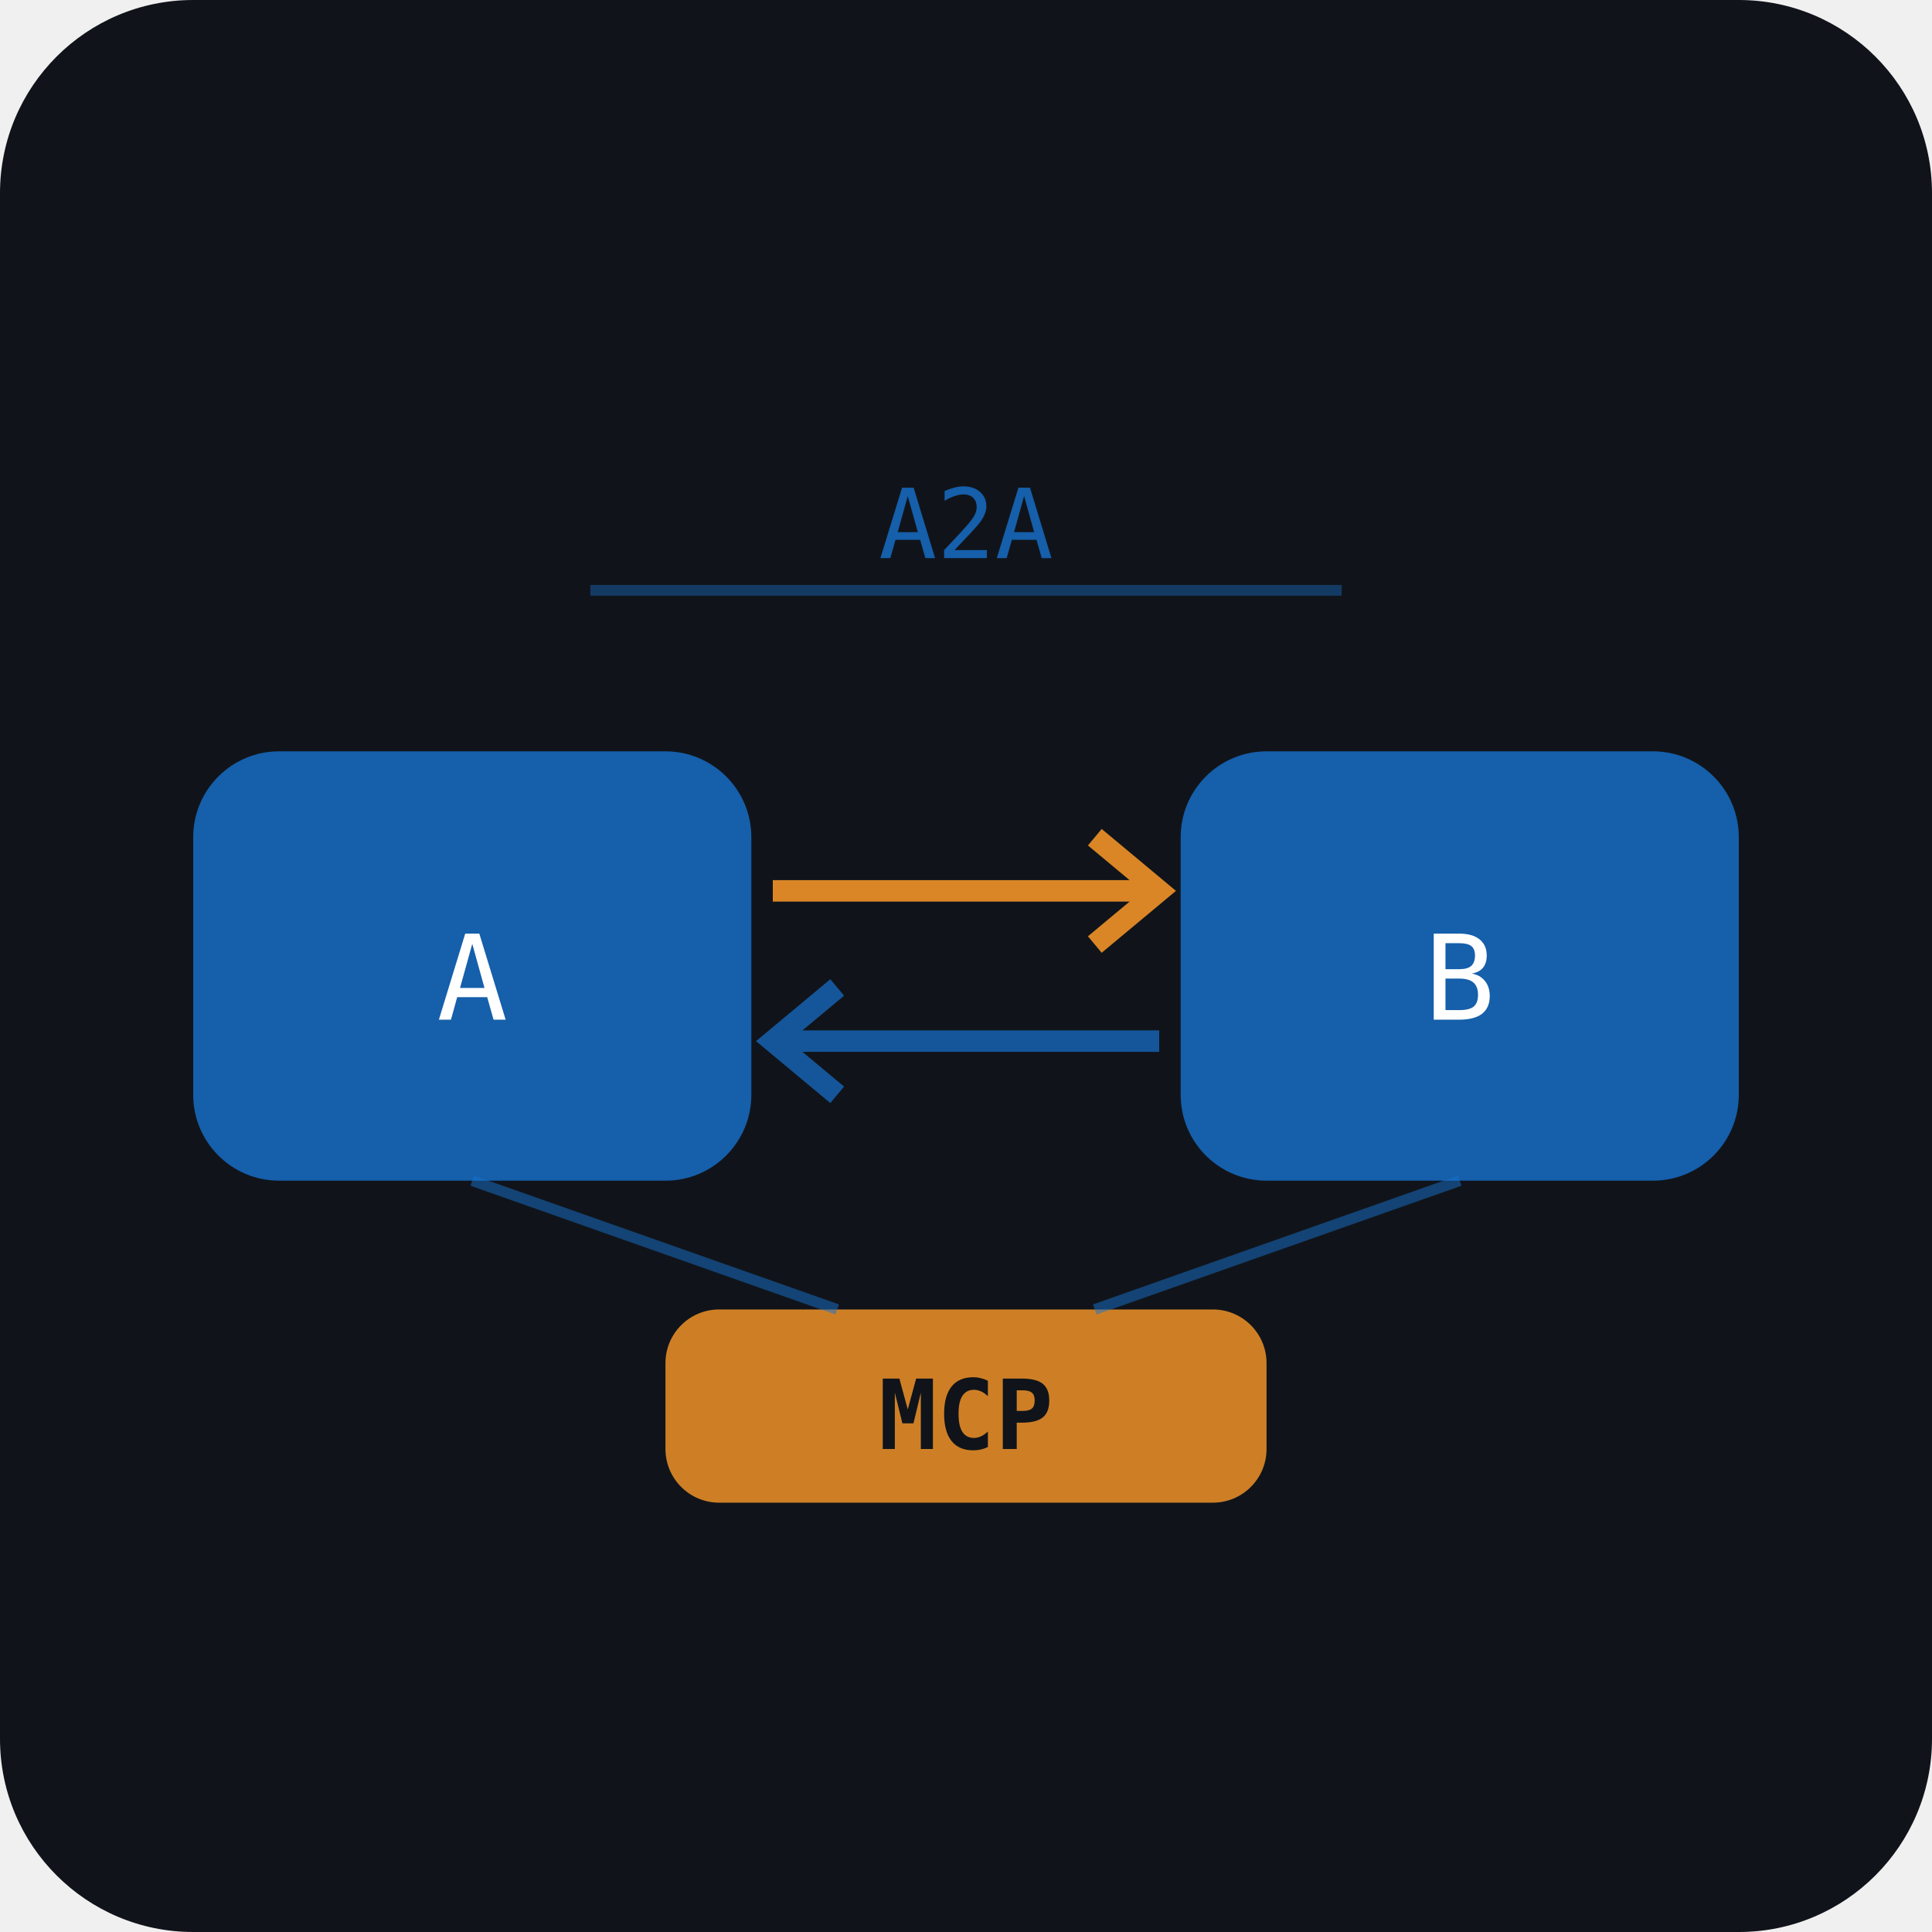
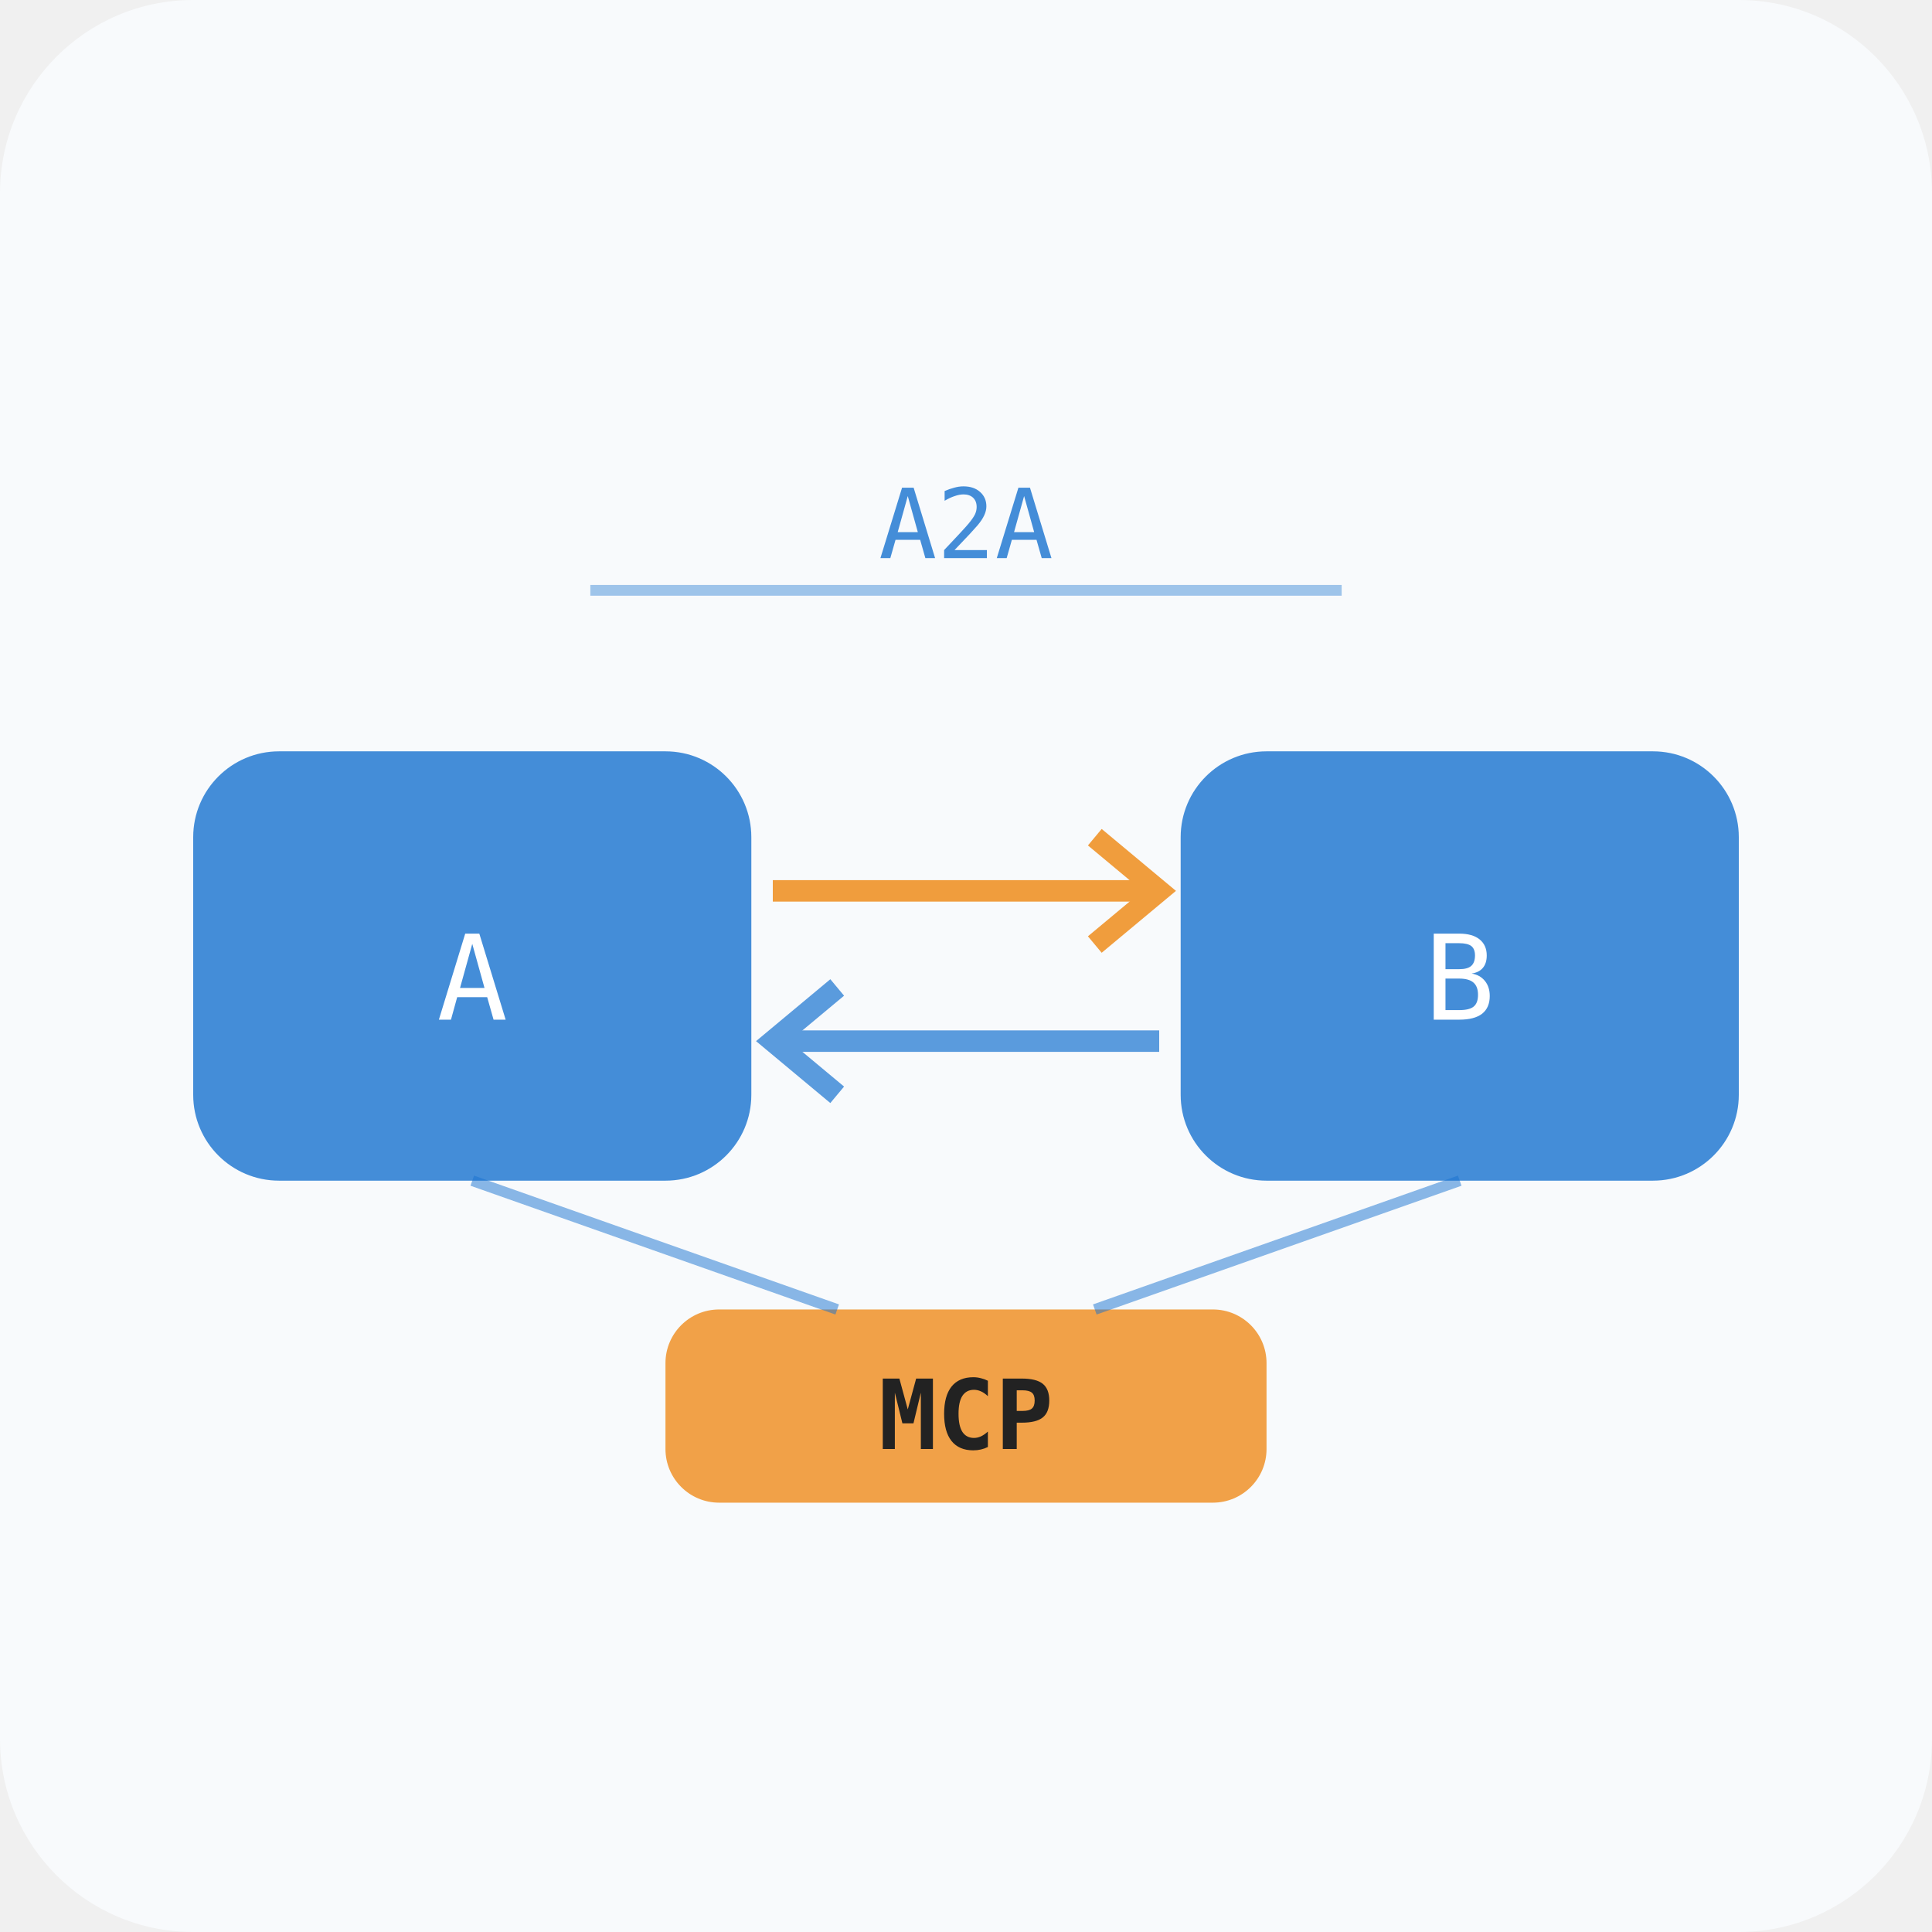
<svg xmlns="http://www.w3.org/2000/svg" viewBox="0 0 180 180">
-   <rect width="180" height="180" rx="18" fill="#10141a" />
+   <rect width="180" height="180" rx="18" fill="#f8fafc" />
  <rect x="18" y="70" width="52" height="40" rx="8" fill="#1772d0" opacity="0.8" />
  <text x="44" y="95" font-family="monospace" font-size="11" fill="#fff" text-anchor="middle">A</text>
  <rect x="110" y="70" width="52" height="40" rx="8" fill="#1772d0" opacity="0.8" />
  <text x="136" y="95" font-family="monospace" font-size="11" fill="#fff" text-anchor="middle">B</text>
  <g stroke="#f09228" stroke-width="2" fill="none" opacity="0.9">
    <line x1="72" y1="83" x2="108" y2="83" />
    <polyline points="102,78 108,83 102,88" />
  </g>
  <g stroke="#1772d0" stroke-width="2" fill="none" opacity="0.7">
    <line x1="108" y1="97" x2="72" y2="97" />
    <polyline points="78,92 72,97 78,102" />
  </g>
  <rect x="62" y="122" width="56" height="18" rx="5" fill="#f09228" opacity="0.85" />
-   <text x="90" y="135" font-family="monospace" font-size="9" fill="#10141a" text-anchor="middle" font-weight="bold">MCP</text>
+   <text x="90" y="135" font-family="monospace" font-size="9" fill="#222" text-anchor="middle" font-weight="bold">MCP</text>
  <line x1="44" y1="110" x2="78" y2="122" stroke="#1772d0" stroke-width="1" opacity="0.5" />
  <line x1="136" y1="110" x2="102" y2="122" stroke="#1772d0" stroke-width="1" opacity="0.5" />
  <text x="90" y="52" font-family="monospace" font-size="9" fill="#1772d0" text-anchor="middle" opacity="0.8">A2A</text>
  <line x1="55" y1="55" x2="125" y2="55" stroke="#1772d0" stroke-width="1" opacity="0.4" />
</svg>
